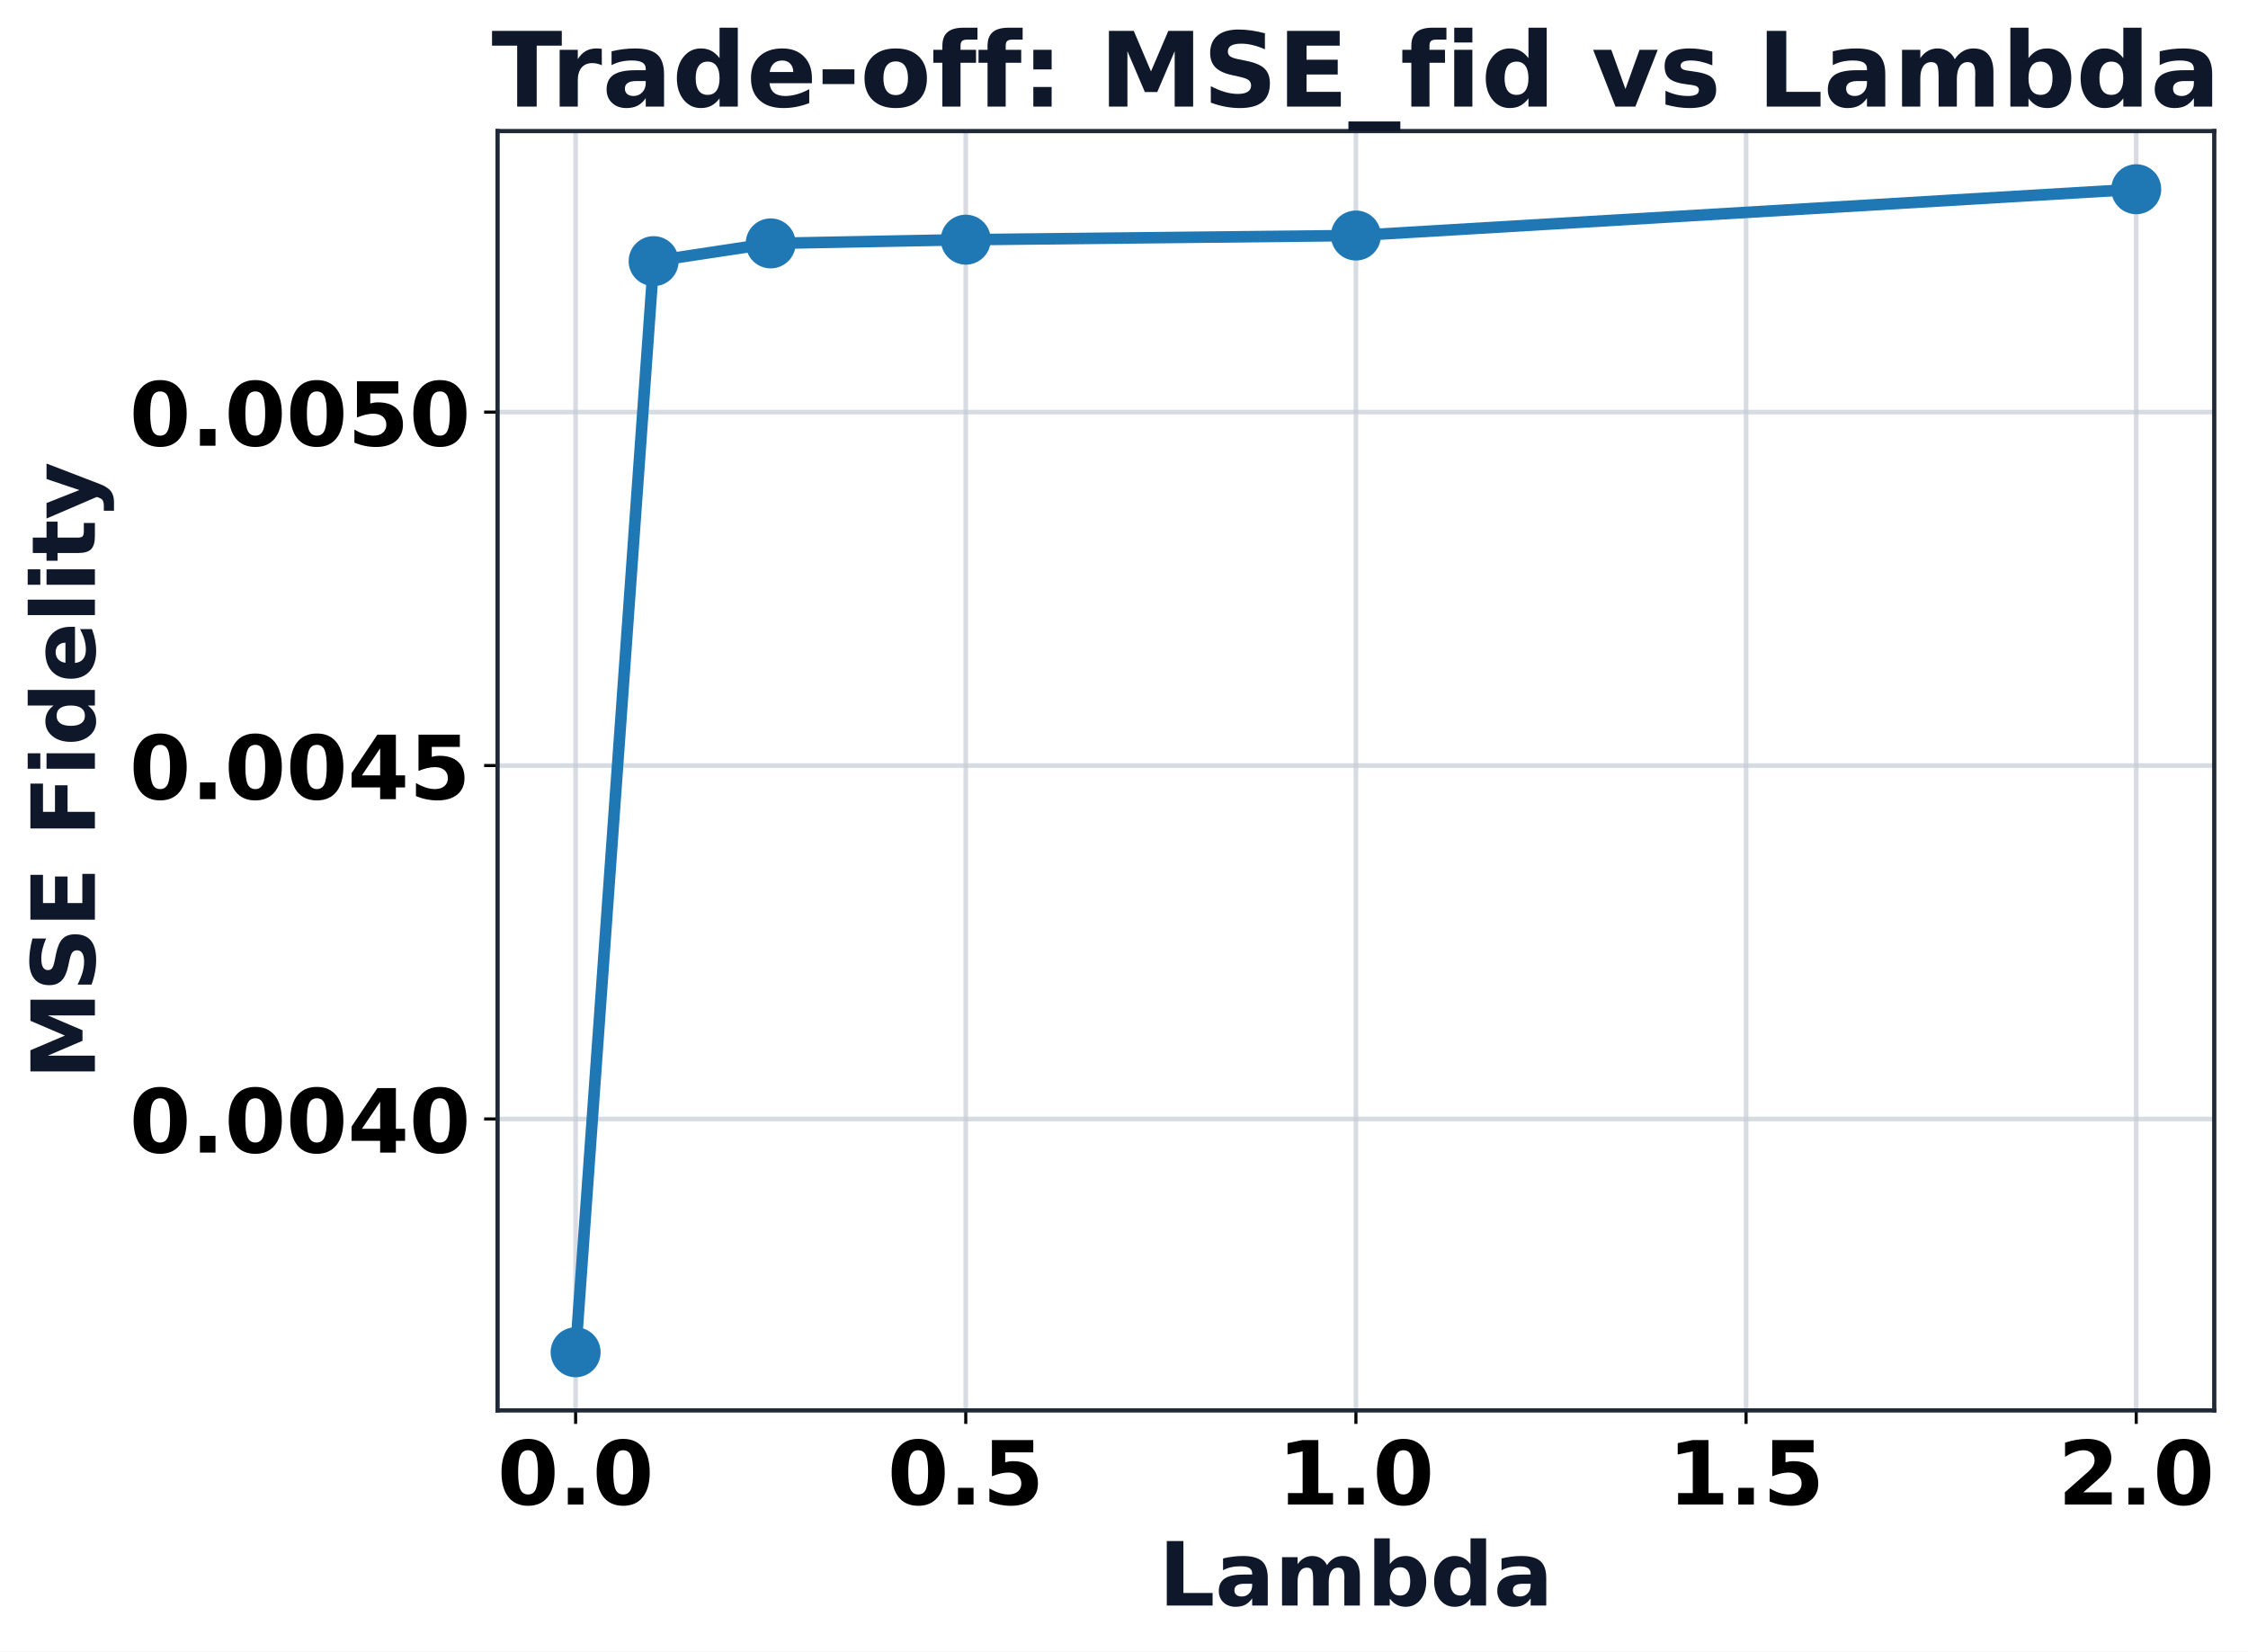
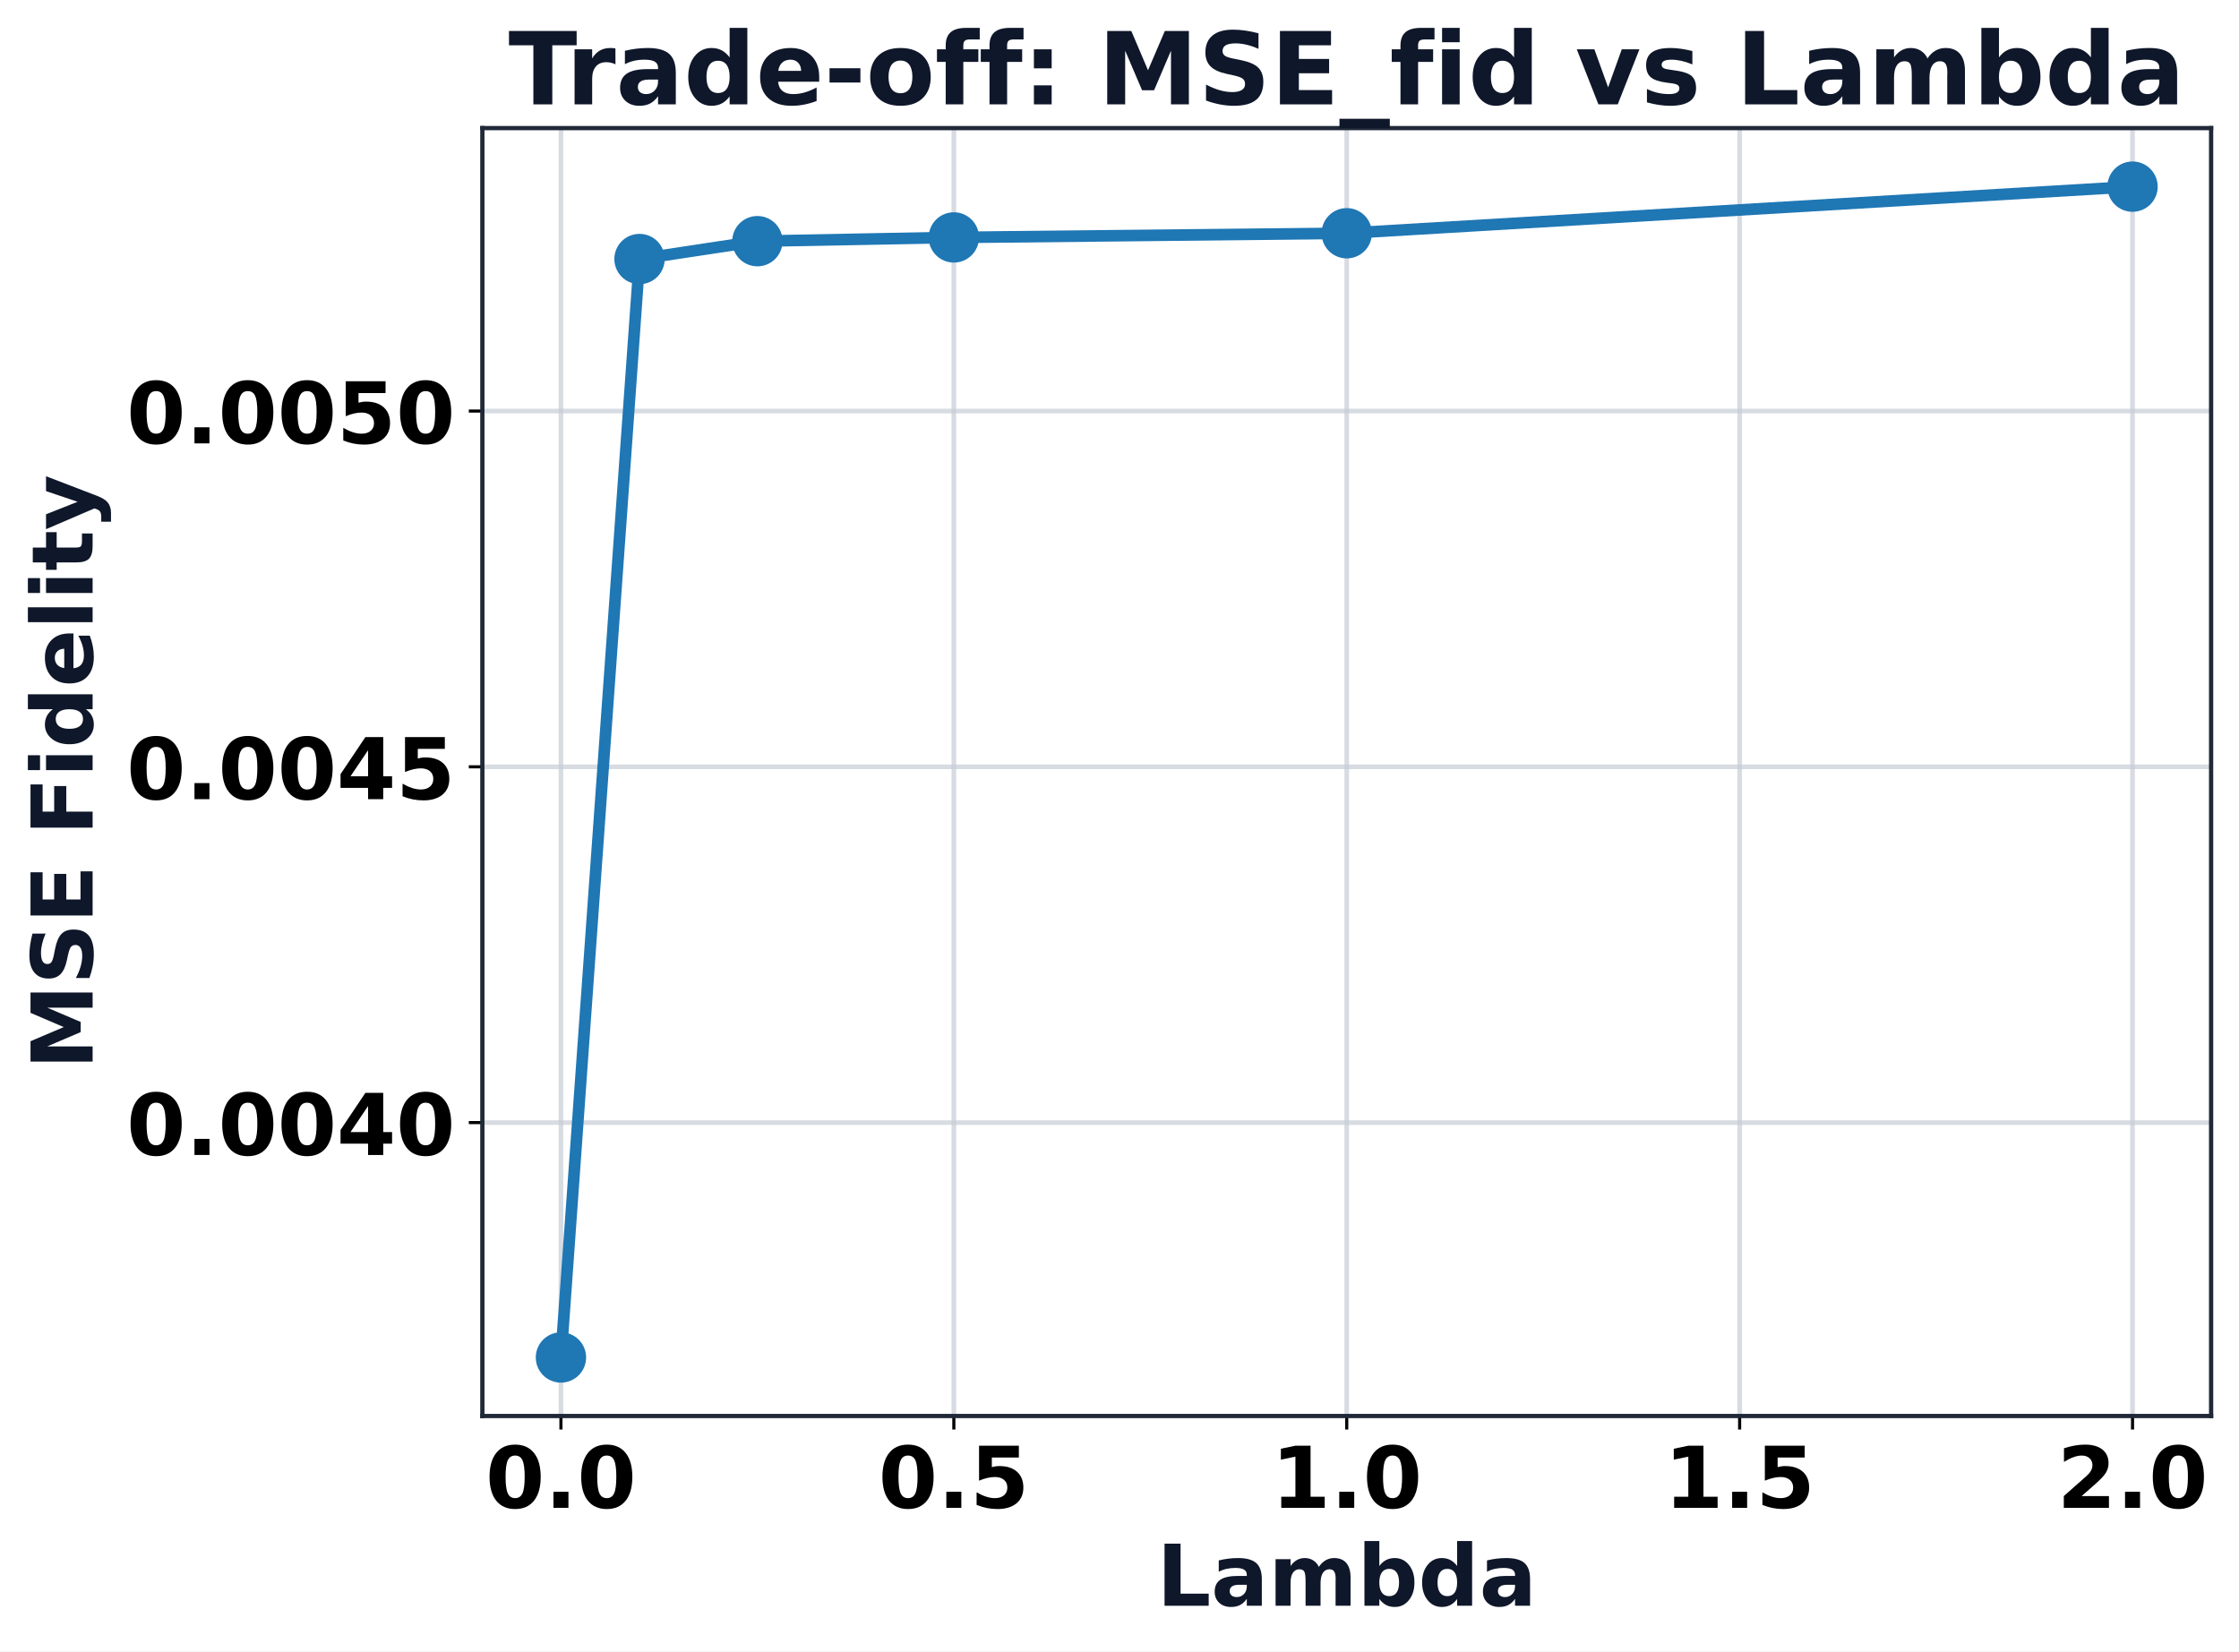
- <svg xmlns="http://www.w3.org/2000/svg" xmlns:xlink="http://www.w3.org/1999/xlink" width="584.566pt" height="429.441pt" viewBox="0 0 584.566 429.441" version="1.1">
+ <svg xmlns="http://www.w3.org/2000/svg" xmlns:xlink="http://www.w3.org/1999/xlink" width="578.156pt" height="426.51pt" viewBox="0 0 578.156 426.51" version="1.1">
  <defs>
    <style type="text/css">*{stroke-linejoin: round; stroke-linecap: butt}</style>
  </defs>
  <g id="figure_1">
    <g id="patch_1">
-       <path d="M 0 429.441  L 584.566 429.441  L 584.566 0  L 0 0  z " style="fill: #ffffff" />
+       <path d="M 0 426.51  L 578.156 426.51  L 578.156 0  L 0 0  z " style="fill: #ffffff" />
    </g>
    <g id="axes_1">
      <g id="patch_2">
-         <path d="M 129.391 366.722  L 575.791 366.722  L 575.791 34.082  L 129.391 34.082  z " style="fill: #ffffff" />
+         <path d="M 124.556 365.726  L 570.956 365.726  L 570.956 33.086  L 124.556 33.086  z " style="fill: #ffffff" />
      </g>
      <g id="matplotlib.axis_1">
        <g id="xtick_1">
          <g id="line2d_1">
-             <path d="M 149.682 366.722  L 149.682 34.082  " clip-path="url(#p99212f4042)" style="fill: none; stroke: #c7ccd6; stroke-opacity: 0.7; stroke-width: 1.2; stroke-linecap: square" />
+             <path d="M 144.847 365.726  L 144.847 33.086  " clip-path="url(#p67917d9fce)" style="fill: none; stroke: #c7ccd6; stroke-opacity: 0.7; stroke-width: 1.2; stroke-linecap: square" />
          </g>
          <g id="line2d_2">
            <defs>
-               <path id="me5bcc9598d" d="M 0 0  L 0 3.5  " style="stroke: #000000; stroke-width: 0.8" />
+               <path id="m9de50b1d83" d="M 0 0  L 0 3.5  " style="stroke: #000000; stroke-width: 0.8" />
            </defs>
            <g>
-               <use xlink:href="#me5bcc9598d" x="149.682" y="366.722" style="stroke: #000000; stroke-width: 0.8" />
+               <use xlink:href="#m9de50b1d83" x="144.847" y="365.726" style="stroke: #000000; stroke-width: 0.8" />
            </g>
          </g>
          <g id="text_1">
-             <g transform="translate(129.3104 391.1983) scale(0.23 -0.23)">
+             <g transform="translate(125.3617 389.4428) scale(0.22 -0.22)">
              <defs>
                <path id="DejaVuSans-Bold-30" d="M 2944 2338  Q 2944 3213 2780 3570  Q 2616 3928 2228 3928  Q 1841 3928 1675 3570  Q 1509 3213 1509 2338  Q 1509 1453 1675 1090  Q 1841 728 2228 728  Q 2613 728 2778 1090  Q 2944 1453 2944 2338  z M 4147 2328  Q 4147 1169 3647 539  Q 3147 -91 2228 -91  Q 1306 -91 806 539  Q 306 1169 306 2328  Q 306 3491 806 4120  Q 1306 4750 2228 4750  Q 3147 4750 3647 4120  Q 4147 3491 4147 2328  z " transform="scale(0.015625)" />
                <path id="DejaVuSans-Bold-2e" d="M 653 1209  L 1778 1209  L 1778 0  L 653 0  L 653 1209  z " transform="scale(0.015625)" />
              </defs>
              <use xlink:href="#DejaVuSans-Bold-30" />
              <use xlink:href="#DejaVuSans-Bold-2e" transform="translate(69.58008 0)" />
              <use xlink:href="#DejaVuSans-Bold-30" transform="translate(107.5684 0)" />
            </g>
          </g>
        </g>
        <g id="xtick_2">
          <g id="line2d_3">
-             <path d="M 251.136 366.722  L 251.136 34.082  " clip-path="url(#p99212f4042)" style="fill: none; stroke: #c7ccd6; stroke-opacity: 0.7; stroke-width: 1.2; stroke-linecap: square" />
+             <path d="M 246.302 365.726  L 246.302 33.086  " clip-path="url(#p67917d9fce)" style="fill: none; stroke: #c7ccd6; stroke-opacity: 0.7; stroke-width: 1.2; stroke-linecap: square" />
          </g>
          <g id="line2d_4">
            <g>
-               <use xlink:href="#me5bcc9598d" x="251.136" y="366.722" style="stroke: #000000; stroke-width: 0.8" />
+               <use xlink:href="#m9de50b1d83" x="246.302" y="365.726" style="stroke: #000000; stroke-width: 0.8" />
            </g>
          </g>
          <g id="text_2">
-             <g transform="translate(230.7649 391.1983) scale(0.23 -0.23)">
+             <g transform="translate(226.8162 389.4428) scale(0.22 -0.22)">
              <defs>
                <path id="DejaVuSans-Bold-35" d="M 678 4666  L 3669 4666  L 3669 3781  L 1638 3781  L 1638 3059  Q 1775 3097 1914 3117  Q 2053 3138 2203 3138  Q 3056 3138 3531 2711  Q 4006 2284 4006 1522  Q 4006 766 3489 337  Q 2972 -91 2053 -91  Q 1656 -91 1267 -14  Q 878 63 494 219  L 494 1166  Q 875 947 1217 837  Q 1559 728 1863 728  Q 2300 728 2551 942  Q 2803 1156 2803 1522  Q 2803 1891 2551 2103  Q 2300 2316 1863 2316  Q 1603 2316 1309 2248  Q 1016 2181 678 2041  L 678 4666  z " transform="scale(0.015625)" />
              </defs>
              <use xlink:href="#DejaVuSans-Bold-30" />
              <use xlink:href="#DejaVuSans-Bold-2e" transform="translate(69.58008 0)" />
              <use xlink:href="#DejaVuSans-Bold-35" transform="translate(107.5684 0)" />
            </g>
          </g>
        </g>
        <g id="xtick_3">
          <g id="line2d_5">
-             <path d="M 352.591 366.722  L 352.591 34.082  " clip-path="url(#p99212f4042)" style="fill: none; stroke: #c7ccd6; stroke-opacity: 0.7; stroke-width: 1.2; stroke-linecap: square" />
+             <path d="M 347.756 365.726  L 347.756 33.086  " clip-path="url(#p67917d9fce)" style="fill: none; stroke: #c7ccd6; stroke-opacity: 0.7; stroke-width: 1.2; stroke-linecap: square" />
          </g>
          <g id="line2d_6">
            <g>
-               <use xlink:href="#me5bcc9598d" x="352.591" y="366.722" style="stroke: #000000; stroke-width: 0.8" />
+               <use xlink:href="#m9de50b1d83" x="347.756" y="365.726" style="stroke: #000000; stroke-width: 0.8" />
            </g>
          </g>
          <g id="text_3">
-             <g transform="translate(332.2195 391.1983) scale(0.23 -0.23)">
+             <g transform="translate(328.2708 389.4428) scale(0.22 -0.22)">
              <defs>
                <path id="DejaVuSans-Bold-31" d="M 750 831  L 1813 831  L 1813 3847  L 722 3622  L 722 4441  L 1806 4666  L 2950 4666  L 2950 831  L 4013 831  L 4013 0  L 750 0  L 750 831  z " transform="scale(0.015625)" />
              </defs>
              <use xlink:href="#DejaVuSans-Bold-31" />
              <use xlink:href="#DejaVuSans-Bold-2e" transform="translate(69.58008 0)" />
              <use xlink:href="#DejaVuSans-Bold-30" transform="translate(107.5684 0)" />
            </g>
          </g>
        </g>
        <g id="xtick_4">
          <g id="line2d_7">
-             <path d="M 454.045 366.722  L 454.045 34.082  " clip-path="url(#p99212f4042)" style="fill: none; stroke: #c7ccd6; stroke-opacity: 0.7; stroke-width: 1.2; stroke-linecap: square" />
+             <path d="M 449.211 365.726  L 449.211 33.086  " clip-path="url(#p67917d9fce)" style="fill: none; stroke: #c7ccd6; stroke-opacity: 0.7; stroke-width: 1.2; stroke-linecap: square" />
          </g>
          <g id="line2d_8">
            <g>
-               <use xlink:href="#me5bcc9598d" x="454.045" y="366.722" style="stroke: #000000; stroke-width: 0.8" />
+               <use xlink:href="#m9de50b1d83" x="449.211" y="365.726" style="stroke: #000000; stroke-width: 0.8" />
            </g>
          </g>
          <g id="text_4">
-             <g transform="translate(433.674 391.1983) scale(0.23 -0.23)">
+             <g transform="translate(429.7253 389.4428) scale(0.22 -0.22)">
              <use xlink:href="#DejaVuSans-Bold-31" />
              <use xlink:href="#DejaVuSans-Bold-2e" transform="translate(69.58008 0)" />
              <use xlink:href="#DejaVuSans-Bold-35" transform="translate(107.5684 0)" />
            </g>
          </g>
        </g>
        <g id="xtick_5">
          <g id="line2d_9">
-             <path d="M 555.5 366.722  L 555.5 34.082  " clip-path="url(#p99212f4042)" style="fill: none; stroke: #c7ccd6; stroke-opacity: 0.7; stroke-width: 1.2; stroke-linecap: square" />
+             <path d="M 550.665 365.726  L 550.665 33.086  " clip-path="url(#p67917d9fce)" style="fill: none; stroke: #c7ccd6; stroke-opacity: 0.7; stroke-width: 1.2; stroke-linecap: square" />
          </g>
          <g id="line2d_10">
            <g>
-               <use xlink:href="#me5bcc9598d" x="555.5" y="366.722" style="stroke: #000000; stroke-width: 0.8" />
+               <use xlink:href="#m9de50b1d83" x="550.665" y="365.726" style="stroke: #000000; stroke-width: 0.8" />
            </g>
          </g>
          <g id="text_5">
-             <g transform="translate(535.1285 391.1983) scale(0.23 -0.23)">
+             <g transform="translate(531.1799 389.4428) scale(0.22 -0.22)">
              <defs>
                <path id="DejaVuSans-Bold-32" d="M 1844 884  L 3897 884  L 3897 0  L 506 0  L 506 884  L 2209 2388  Q 2438 2594 2547 2791  Q 2656 2988 2656 3200  Q 2656 3528 2436 3728  Q 2216 3928 1850 3928  Q 1569 3928 1234 3808  Q 900 3688 519 3450  L 519 4475  Q 925 4609 1322 4679  Q 1719 4750 2100 4750  Q 2938 4750 3402 4381  Q 3866 4013 3866 3353  Q 3866 2972 3669 2642  Q 3472 2313 2841 1759  L 1844 884  z " transform="scale(0.015625)" />
              </defs>
              <use xlink:href="#DejaVuSans-Bold-32" />
              <use xlink:href="#DejaVuSans-Bold-2e" transform="translate(69.58008 0)" />
              <use xlink:href="#DejaVuSans-Bold-30" transform="translate(107.5684 0)" />
            </g>
          </g>
        </g>
        <g id="text_6">
-           <g style="fill: #0f172a" transform="translate(301.2952 417.458) scale(0.23 -0.23)">
+           <g style="fill: #0f172a" transform="translate(298.6911 414.7347) scale(0.22 -0.22)">
            <defs>
              <path id="DejaVuSans-Bold-4c" d="M 588 4666  L 1791 4666  L 1791 909  L 3903 909  L 3903 0  L 588 0  L 588 4666  z " transform="scale(0.015625)" />
              <path id="DejaVuSans-Bold-61" d="M 2106 1575  Q 1756 1575 1579 1456  Q 1403 1338 1403 1106  Q 1403 894 1545 773  Q 1688 653 1941 653  Q 2256 653 2472 879  Q 2688 1106 2688 1447  L 2688 1575  L 2106 1575  z M 3816 1997  L 3816 0  L 2688 0  L 2688 519  Q 2463 200 2181 54  Q 1900 -91 1497 -91  Q 953 -91 614 226  Q 275 544 275 1050  Q 275 1666 698 1953  Q 1122 2241 2028 2241  L 2688 2241  L 2688 2328  Q 2688 2594 2478 2717  Q 2269 2841 1825 2841  Q 1466 2841 1156 2769  Q 847 2697 581 2553  L 581 3406  Q 941 3494 1303 3539  Q 1666 3584 2028 3584  Q 2975 3584 3395 3211  Q 3816 2838 3816 1997  z " transform="scale(0.015625)" />
              <path id="DejaVuSans-Bold-6d" d="M 3781 2919  Q 3994 3244 4286 3414  Q 4578 3584 4928 3584  Q 5531 3584 5847 3212  Q 6163 2841 6163 2131  L 6163 0  L 5038 0  L 5038 1825  Q 5041 1866 5042 1909  Q 5044 1953 5044 2034  Q 5044 2406 4934 2573  Q 4825 2741 4581 2741  Q 4263 2741 4089 2478  Q 3916 2216 3909 1719  L 3909 0  L 2784 0  L 2784 1825  Q 2784 2406 2684 2573  Q 2584 2741 2328 2741  Q 2006 2741 1831 2477  Q 1656 2213 1656 1722  L 1656 0  L 531 0  L 531 3500  L 1656 3500  L 1656 2988  Q 1863 3284 2130 3434  Q 2397 3584 2719 3584  Q 3081 3584 3359 3409  Q 3638 3234 3781 2919  z " transform="scale(0.015625)" />
              <path id="DejaVuSans-Bold-62" d="M 2400 722  Q 2759 722 2948 984  Q 3138 1247 3138 1747  Q 3138 2247 2948 2509  Q 2759 2772 2400 2772  Q 2041 2772 1848 2508  Q 1656 2244 1656 1747  Q 1656 1250 1848 986  Q 2041 722 2400 722  z M 1656 2988  Q 1888 3294 2169 3439  Q 2450 3584 2816 3584  Q 3463 3584 3878 3070  Q 4294 2556 4294 1747  Q 4294 938 3878 423  Q 3463 -91 2816 -91  Q 2450 -91 2169 54  Q 1888 200 1656 506  L 1656 0  L 538 0  L 538 4863  L 1656 4863  L 1656 2988  z " transform="scale(0.015625)" />
              <path id="DejaVuSans-Bold-64" d="M 2919 2988  L 2919 4863  L 4044 4863  L 4044 0  L 2919 0  L 2919 506  Q 2688 197 2409 53  Q 2131 -91 1766 -91  Q 1119 -91 703 423  Q 288 938 288 1747  Q 288 2556 703 3070  Q 1119 3584 1766 3584  Q 2128 3584 2408 3439  Q 2688 3294 2919 2988  z M 2181 722  Q 2541 722 2730 984  Q 2919 1247 2919 1747  Q 2919 2247 2730 2509  Q 2541 2772 2181 2772  Q 1825 2772 1636 2509  Q 1447 2247 1447 1747  Q 1447 1247 1636 984  Q 1825 722 2181 722  z " transform="scale(0.015625)" />
            </defs>
            <use xlink:href="#DejaVuSans-Bold-4c" />
            <use xlink:href="#DejaVuSans-Bold-61" transform="translate(63.7207 0)" />
            <use xlink:href="#DejaVuSans-Bold-6d" transform="translate(131.2012 0)" />
            <use xlink:href="#DejaVuSans-Bold-62" transform="translate(235.4004 0)" />
            <use xlink:href="#DejaVuSans-Bold-64" transform="translate(306.9824 0)" />
            <use xlink:href="#DejaVuSans-Bold-61" transform="translate(378.5645 0)" />
          </g>
        </g>
      </g>
      <g id="matplotlib.axis_2">
        <g id="ytick_1">
          <g id="line2d_11">
-             <path d="M 129.391 290.944  L 575.791 290.944  " clip-path="url(#p99212f4042)" style="fill: none; stroke: #c7ccd6; stroke-opacity: 0.7; stroke-width: 1.2; stroke-linecap: square" />
+             <path d="M 124.556 289.948  L 570.956 289.948  " clip-path="url(#p67917d9fce)" style="fill: none; stroke: #c7ccd6; stroke-opacity: 0.7; stroke-width: 1.2; stroke-linecap: square" />
          </g>
          <g id="line2d_12">
            <defs>
-               <path id="m454de76ad2" d="M 0 0  L -3.5 0  " style="stroke: #000000; stroke-width: 0.8" />
+               <path id="m4a85874a8c" d="M 0 0  L -3.5 0  " style="stroke: #000000; stroke-width: 0.8" />
            </defs>
            <g>
-               <use xlink:href="#m454de76ad2" x="129.391" y="290.944" style="stroke: #000000; stroke-width: 0.8" />
+               <use xlink:href="#m4a85874a8c" x="124.556" y="289.948" style="stroke: #000000; stroke-width: 0.8" />
            </g>
          </g>
          <g id="text_7">
-             <g transform="translate(33.63938 299.6817) scale(0.23 -0.23)">
+             <g transform="translate(32.66375 298.3062) scale(0.22 -0.22)">
              <defs>
                <path id="DejaVuSans-Bold-34" d="M 2356 3675  L 1038 1722  L 2356 1722  L 2356 3675  z M 2156 4666  L 3494 4666  L 3494 1722  L 4159 1722  L 4159 850  L 3494 850  L 3494 0  L 2356 0  L 2356 850  L 288 850  L 288 1881  L 2156 4666  z " transform="scale(0.015625)" />
              </defs>
              <use xlink:href="#DejaVuSans-Bold-30" />
              <use xlink:href="#DejaVuSans-Bold-2e" transform="translate(69.58008 0)" />
              <use xlink:href="#DejaVuSans-Bold-30" transform="translate(107.5684 0)" />
              <use xlink:href="#DejaVuSans-Bold-30" transform="translate(177.1484 0)" />
              <use xlink:href="#DejaVuSans-Bold-34" transform="translate(246.7285 0)" />
              <use xlink:href="#DejaVuSans-Bold-30" transform="translate(316.3086 0)" />
            </g>
          </g>
        </g>
        <g id="ytick_2">
          <g id="line2d_13">
-             <path d="M 129.391 199.049  L 575.791 199.049  " clip-path="url(#p99212f4042)" style="fill: none; stroke: #c7ccd6; stroke-opacity: 0.7; stroke-width: 1.2; stroke-linecap: square" />
+             <path d="M 124.556 198.054  L 570.956 198.054  " clip-path="url(#p67917d9fce)" style="fill: none; stroke: #c7ccd6; stroke-opacity: 0.7; stroke-width: 1.2; stroke-linecap: square" />
          </g>
          <g id="line2d_14">
            <g>
-               <use xlink:href="#m454de76ad2" x="129.391" y="199.049" style="stroke: #000000; stroke-width: 0.8" />
+               <use xlink:href="#m4a85874a8c" x="124.556" y="198.054" style="stroke: #000000; stroke-width: 0.8" />
            </g>
          </g>
          <g id="text_8">
-             <g transform="translate(33.63938 207.7875) scale(0.23 -0.23)">
+             <g transform="translate(32.66375 206.412) scale(0.22 -0.22)">
              <use xlink:href="#DejaVuSans-Bold-30" />
              <use xlink:href="#DejaVuSans-Bold-2e" transform="translate(69.58008 0)" />
              <use xlink:href="#DejaVuSans-Bold-30" transform="translate(107.5684 0)" />
              <use xlink:href="#DejaVuSans-Bold-30" transform="translate(177.1484 0)" />
              <use xlink:href="#DejaVuSans-Bold-34" transform="translate(246.7285 0)" />
              <use xlink:href="#DejaVuSans-Bold-35" transform="translate(316.3086 0)" />
            </g>
          </g>
        </g>
        <g id="ytick_3">
          <g id="line2d_15">
-             <path d="M 129.391 107.155  L 575.791 107.155  " clip-path="url(#p99212f4042)" style="fill: none; stroke: #c7ccd6; stroke-opacity: 0.7; stroke-width: 1.2; stroke-linecap: square" />
+             <path d="M 124.556 106.16  L 570.956 106.16  " clip-path="url(#p67917d9fce)" style="fill: none; stroke: #c7ccd6; stroke-opacity: 0.7; stroke-width: 1.2; stroke-linecap: square" />
          </g>
          <g id="line2d_16">
            <g>
-               <use xlink:href="#m454de76ad2" x="129.391" y="107.155" style="stroke: #000000; stroke-width: 0.8" />
+               <use xlink:href="#m4a85874a8c" x="124.556" y="106.16" style="stroke: #000000; stroke-width: 0.8" />
            </g>
          </g>
          <g id="text_9">
-             <g transform="translate(33.63938 115.8933) scale(0.23 -0.23)">
+             <g transform="translate(32.66375 114.5178) scale(0.22 -0.22)">
              <use xlink:href="#DejaVuSans-Bold-30" />
              <use xlink:href="#DejaVuSans-Bold-2e" transform="translate(69.58008 0)" />
              <use xlink:href="#DejaVuSans-Bold-30" transform="translate(107.5684 0)" />
              <use xlink:href="#DejaVuSans-Bold-30" transform="translate(177.1484 0)" />
              <use xlink:href="#DejaVuSans-Bold-35" transform="translate(246.7285 0)" />
              <use xlink:href="#DejaVuSans-Bold-30" transform="translate(316.3086 0)" />
            </g>
          </g>
        </g>
        <g id="text_10">
-           <g style="fill: #0f172a" transform="translate(24.67641 280.6952) rotate(-90) scale(0.23 -0.23)">
+           <g style="fill: #0f172a" transform="translate(23.91656 276.2086) rotate(-90) scale(0.22 -0.22)">
            <defs>
              <path id="DejaVuSans-Bold-4d" d="M 588 4666  L 2119 4666  L 3181 2169  L 4250 4666  L 5778 4666  L 5778 0  L 4641 0  L 4641 3413  L 3566 897  L 2803 897  L 1728 3413  L 1728 0  L 588 0  L 588 4666  z " transform="scale(0.015625)" />
              <path id="DejaVuSans-Bold-53" d="M 3834 4519  L 3834 3531  Q 3450 3703 3084 3790  Q 2719 3878 2394 3878  Q 1963 3878 1756 3759  Q 1550 3641 1550 3391  Q 1550 3203 1689 3098  Q 1828 2994 2194 2919  L 2706 2816  Q 3484 2659 3812 2340  Q 4141 2022 4141 1434  Q 4141 663 3683 286  Q 3225 -91 2284 -91  Q 1841 -91 1394 -6  Q 947 78 500 244  L 500 1259  Q 947 1022 1364 901  Q 1781 781 2169 781  Q 2563 781 2772 912  Q 2981 1044 2981 1288  Q 2981 1506 2839 1625  Q 2697 1744 2272 1838  L 1806 1941  Q 1106 2091 782 2419  Q 459 2747 459 3303  Q 459 4000 909 4375  Q 1359 4750 2203 4750  Q 2588 4750 2994 4692  Q 3400 4634 3834 4519  z " transform="scale(0.015625)" />
              <path id="DejaVuSans-Bold-45" d="M 588 4666  L 3834 4666  L 3834 3756  L 1791 3756  L 1791 2888  L 3713 2888  L 3713 1978  L 1791 1978  L 1791 909  L 3903 909  L 3903 0  L 588 0  L 588 4666  z " transform="scale(0.015625)" />
              <path id="DejaVuSans-Bold-20" transform="scale(0.015625)" />
              <path id="DejaVuSans-Bold-46" d="M 588 4666  L 3834 4666  L 3834 3756  L 1791 3756  L 1791 2888  L 3713 2888  L 3713 1978  L 1791 1978  L 1791 0  L 588 0  L 588 4666  z " transform="scale(0.015625)" />
              <path id="DejaVuSans-Bold-69" d="M 538 3500  L 1656 3500  L 1656 0  L 538 0  L 538 3500  z M 538 4863  L 1656 4863  L 1656 3950  L 538 3950  L 538 4863  z " transform="scale(0.015625)" />
              <path id="DejaVuSans-Bold-65" d="M 4031 1759  L 4031 1441  L 1416 1441  Q 1456 1047 1700 850  Q 1944 653 2381 653  Q 2734 653 3104 758  Q 3475 863 3866 1075  L 3866 213  Q 3469 63 3072 -14  Q 2675 -91 2278 -91  Q 1328 -91 801 392  Q 275 875 275 1747  Q 275 2603 792 3093  Q 1309 3584 2216 3584  Q 3041 3584 3536 3087  Q 4031 2591 4031 1759  z M 2881 2131  Q 2881 2450 2695 2645  Q 2509 2841 2209 2841  Q 1884 2841 1681 2658  Q 1478 2475 1428 2131  L 2881 2131  z " transform="scale(0.015625)" />
              <path id="DejaVuSans-Bold-6c" d="M 538 4863  L 1656 4863  L 1656 0  L 538 0  L 538 4863  z " transform="scale(0.015625)" />
              <path id="DejaVuSans-Bold-74" d="M 1759 4494  L 1759 3500  L 2913 3500  L 2913 2700  L 1759 2700  L 1759 1216  Q 1759 972 1856 886  Q 1953 800 2241 800  L 2816 800  L 2816 0  L 1856 0  Q 1194 0 917 276  Q 641 553 641 1216  L 641 2700  L 84 2700  L 84 3500  L 641 3500  L 641 4494  L 1759 4494  z " transform="scale(0.015625)" />
              <path id="DejaVuSans-Bold-79" d="M 78 3500  L 1197 3500  L 2138 1125  L 2938 3500  L 4056 3500  L 2584 -331  Q 2363 -916 2067 -1148  Q 1772 -1381 1288 -1381  L 641 -1381  L 641 -647  L 991 -647  Q 1275 -647 1404 -556  Q 1534 -466 1606 -231  L 1638 -134  L 78 3500  z " transform="scale(0.015625)" />
            </defs>
            <use xlink:href="#DejaVuSans-Bold-4d" />
            <use xlink:href="#DejaVuSans-Bold-53" transform="translate(99.51172 0)" />
            <use xlink:href="#DejaVuSans-Bold-45" transform="translate(171.5332 0)" />
            <use xlink:href="#DejaVuSans-Bold-20" transform="translate(239.8438 0)" />
            <use xlink:href="#DejaVuSans-Bold-46" transform="translate(274.6582 0)" />
            <use xlink:href="#DejaVuSans-Bold-69" transform="translate(342.9688 0)" />
            <use xlink:href="#DejaVuSans-Bold-64" transform="translate(377.2461 0)" />
            <use xlink:href="#DejaVuSans-Bold-65" transform="translate(448.8281 0)" />
            <use xlink:href="#DejaVuSans-Bold-6c" transform="translate(516.6504 0)" />
            <use xlink:href="#DejaVuSans-Bold-69" transform="translate(550.9277 0)" />
            <use xlink:href="#DejaVuSans-Bold-74" transform="translate(585.2051 0)" />
            <use xlink:href="#DejaVuSans-Bold-79" transform="translate(633.0078 0)" />
          </g>
        </g>
      </g>
      <g id="line2d_17">
-         <path d="M 149.682 351.602  L 169.972 67.898  L 200.409 63.284  L 251.136 62.318  L 352.591 61.238  L 555.5 49.202  " clip-path="url(#p99212f4042)" style="fill: none; stroke: #1f77b4; stroke-width: 3; stroke-linecap: square" />
+         <path d="M 144.847 350.606  L 165.138 66.902  L 195.574 62.289  L 246.302 61.323  L 347.756 60.243  L 550.665 48.206  " clip-path="url(#p67917d9fce)" style="fill: none; stroke: #1f77b4; stroke-width: 3; stroke-linecap: square" />
        <defs>
-           <path id="m11ea28588a" d="M 0 6  C 1.591 6 3.117 5.368 4.243 4.243  C 5.368 3.117 6 1.591 6 0  C 6 -1.591 5.368 -3.117 4.243 -4.243  C 3.117 -5.368 1.591 -6 0 -6  C -1.591 -6 -3.117 -5.368 -4.243 -4.243  C -5.368 -3.117 -6 -1.591 -6 0  C -6 1.591 -5.368 3.117 -4.243 4.243  C -3.117 5.368 -1.591 6 0 6  z " style="stroke: #1f77b4" />
+           <path id="ma1905bc1e7" d="M 0 6  C 1.591 6 3.117 5.368 4.243 4.243  C 5.368 3.117 6 1.591 6 0  C 6 -1.591 5.368 -3.117 4.243 -4.243  C 3.117 -5.368 1.591 -6 0 -6  C -1.591 -6 -3.117 -5.368 -4.243 -4.243  C -5.368 -3.117 -6 -1.591 -6 0  C -6 1.591 -5.368 3.117 -4.243 4.243  C -3.117 5.368 -1.591 6 0 6  z " style="stroke: #1f77b4" />
        </defs>
-         <g clip-path="url(#p99212f4042)">
-           <use xlink:href="#m11ea28588a" x="149.682" y="351.602" style="fill: #1f77b4; stroke: #1f77b4" />
-           <use xlink:href="#m11ea28588a" x="169.972" y="67.898" style="fill: #1f77b4; stroke: #1f77b4" />
-           <use xlink:href="#m11ea28588a" x="200.409" y="63.284" style="fill: #1f77b4; stroke: #1f77b4" />
-           <use xlink:href="#m11ea28588a" x="251.136" y="62.318" style="fill: #1f77b4; stroke: #1f77b4" />
-           <use xlink:href="#m11ea28588a" x="352.591" y="61.238" style="fill: #1f77b4; stroke: #1f77b4" />
-           <use xlink:href="#m11ea28588a" x="555.5" y="49.202" style="fill: #1f77b4; stroke: #1f77b4" />
+         <g clip-path="url(#p67917d9fce)">
+           <use xlink:href="#ma1905bc1e7" x="144.847" y="350.606" style="fill: #1f77b4; stroke: #1f77b4" />
+           <use xlink:href="#ma1905bc1e7" x="165.138" y="66.902" style="fill: #1f77b4; stroke: #1f77b4" />
+           <use xlink:href="#ma1905bc1e7" x="195.574" y="62.289" style="fill: #1f77b4; stroke: #1f77b4" />
+           <use xlink:href="#ma1905bc1e7" x="246.302" y="61.323" style="fill: #1f77b4; stroke: #1f77b4" />
+           <use xlink:href="#ma1905bc1e7" x="347.756" y="60.243" style="fill: #1f77b4; stroke: #1f77b4" />
+           <use xlink:href="#ma1905bc1e7" x="550.665" y="48.206" style="fill: #1f77b4; stroke: #1f77b4" />
        </g>
      </g>
      <g id="patch_3">
-         <path d="M 129.391 366.722  L 129.391 34.082  " style="fill: none; stroke: #1f2937; stroke-width: 1.1; stroke-linejoin: miter; stroke-linecap: square" />
+         <path d="M 124.556 365.726  L 124.556 33.086  " style="fill: none; stroke: #1f2937; stroke-width: 1.1; stroke-linejoin: miter; stroke-linecap: square" />
      </g>
      <g id="patch_4">
-         <path d="M 575.791 366.722  L 575.791 34.082  " style="fill: none; stroke: #1f2937; stroke-width: 1.1; stroke-linejoin: miter; stroke-linecap: square" />
+         <path d="M 570.956 365.726  L 570.956 33.086  " style="fill: none; stroke: #1f2937; stroke-width: 1.1; stroke-linejoin: miter; stroke-linecap: square" />
      </g>
      <g id="patch_5">
-         <path d="M 129.391 366.722  L 575.791 366.722  " style="fill: none; stroke: #1f2937; stroke-width: 1.1; stroke-linejoin: miter; stroke-linecap: square" />
+         <path d="M 124.556 365.726  L 570.956 365.726  " style="fill: none; stroke: #1f2937; stroke-width: 1.1; stroke-linejoin: miter; stroke-linecap: square" />
      </g>
      <g id="patch_6">
-         <path d="M 129.391 34.082  L 575.791 34.082  " style="fill: none; stroke: #1f2937; stroke-width: 1.1; stroke-linejoin: miter; stroke-linecap: square" />
+         <path d="M 124.556 33.086  L 570.956 33.086  " style="fill: none; stroke: #1f2937; stroke-width: 1.1; stroke-linejoin: miter; stroke-linecap: square" />
      </g>
      <g id="text_11">
-         <g style="fill: #0f172a" transform="translate(127.8156 27.71578) scale(0.27 -0.27)">
+         <g style="fill: #0f172a" transform="translate(131.3063 26.95594) scale(0.26 -0.26)">
          <defs>
            <path id="DejaVuSans-Bold-54" d="M 31 4666  L 4331 4666  L 4331 3756  L 2784 3756  L 2784 0  L 1581 0  L 1581 3756  L 31 3756  L 31 4666  z " transform="scale(0.015625)" />
            <path id="DejaVuSans-Bold-72" d="M 3138 2547  Q 2991 2616 2845 2648  Q 2700 2681 2553 2681  Q 2122 2681 1889 2404  Q 1656 2128 1656 1613  L 1656 0  L 538 0  L 538 3500  L 1656 3500  L 1656 2925  Q 1872 3269 2151 3426  Q 2431 3584 2822 3584  Q 2878 3584 2943 3579  Q 3009 3575 3134 3559  L 3138 2547  z " transform="scale(0.015625)" />
            <path id="DejaVuSans-Bold-2d" d="M 347 2297  L 2309 2297  L 2309 1388  L 347 1388  L 347 2297  z " transform="scale(0.015625)" />
            <path id="DejaVuSans-Bold-6f" d="M 2203 2784  Q 1831 2784 1636 2517  Q 1441 2250 1441 1747  Q 1441 1244 1636 976  Q 1831 709 2203 709  Q 2569 709 2762 976  Q 2956 1244 2956 1747  Q 2956 2250 2762 2517  Q 2569 2784 2203 2784  z M 2203 3584  Q 3106 3584 3614 3096  Q 4122 2609 4122 1747  Q 4122 884 3614 396  Q 3106 -91 2203 -91  Q 1297 -91 786 396  Q 275 884 275 1747  Q 275 2609 786 3096  Q 1297 3584 2203 3584  z " transform="scale(0.015625)" />
            <path id="DejaVuSans-Bold-66" d="M 2841 4863  L 2841 4128  L 2222 4128  Q 1984 4128 1890 4042  Q 1797 3956 1797 3744  L 1797 3500  L 2753 3500  L 2753 2700  L 1797 2700  L 1797 0  L 678 0  L 678 2700  L 122 2700  L 122 3500  L 678 3500  L 678 3744  Q 678 4316 997 4589  Q 1316 4863 1984 4863  L 2841 4863  z " transform="scale(0.015625)" />
            <path id="DejaVuSans-Bold-3a" d="M 716 3500  L 1844 3500  L 1844 2291  L 716 2291  L 716 3500  z M 716 1209  L 1844 1209  L 1844 0  L 716 0  L 716 1209  z " transform="scale(0.015625)" />
            <path id="DejaVuSans-Bold-5f" d="M 3200 -916  L 3200 -1509  L 0 -1509  L 0 -916  L 3200 -916  z " transform="scale(0.015625)" />
            <path id="DejaVuSans-Bold-76" d="M 97 3500  L 1216 3500  L 2088 1081  L 2956 3500  L 4078 3500  L 2700 0  L 1472 0  L 97 3500  z " transform="scale(0.015625)" />
            <path id="DejaVuSans-Bold-73" d="M 3272 3391  L 3272 2541  Q 2913 2691 2578 2766  Q 2244 2841 1947 2841  Q 1628 2841 1473 2761  Q 1319 2681 1319 2516  Q 1319 2381 1436 2309  Q 1553 2238 1856 2203  L 2053 2175  Q 2913 2066 3209 1816  Q 3506 1566 3506 1031  Q 3506 472 3093 190  Q 2681 -91 1863 -91  Q 1516 -91 1145 -36  Q 775 19 384 128  L 384 978  Q 719 816 1070 734  Q 1422 653 1784 653  Q 2113 653 2278 743  Q 2444 834 2444 1013  Q 2444 1163 2330 1236  Q 2216 1309 1875 1350  L 1678 1375  Q 931 1469 631 1722  Q 331 1975 331 2491  Q 331 3047 712 3315  Q 1094 3584 1881 3584  Q 2191 3584 2531 3537  Q 2872 3491 3272 3391  z " transform="scale(0.015625)" />
          </defs>
          <use xlink:href="#DejaVuSans-Bold-54" />
          <use xlink:href="#DejaVuSans-Bold-72" transform="translate(57.21289 0)" />
          <use xlink:href="#DejaVuSans-Bold-61" transform="translate(106.5293 0)" />
          <use xlink:href="#DejaVuSans-Bold-64" transform="translate(174.0098 0)" />
          <use xlink:href="#DejaVuSans-Bold-65" transform="translate(245.5918 0)" />
          <use xlink:href="#DejaVuSans-Bold-2d" transform="translate(313.4141 0)" />
          <use xlink:href="#DejaVuSans-Bold-6f" transform="translate(354.918 0)" />
          <use xlink:href="#DejaVuSans-Bold-66" transform="translate(423.6191 0)" />
          <use xlink:href="#DejaVuSans-Bold-66" transform="translate(467.125 0)" />
          <use xlink:href="#DejaVuSans-Bold-3a" transform="translate(510.6309 0)" />
          <use xlink:href="#DejaVuSans-Bold-20" transform="translate(550.6211 0)" />
          <use xlink:href="#DejaVuSans-Bold-4d" transform="translate(585.4355 0)" />
          <use xlink:href="#DejaVuSans-Bold-53" transform="translate(684.9473 0)" />
          <use xlink:href="#DejaVuSans-Bold-45" transform="translate(756.9688 0)" />
          <use xlink:href="#DejaVuSans-Bold-5f" transform="translate(825.2793 0)" />
          <use xlink:href="#DejaVuSans-Bold-66" transform="translate(875.2793 0)" />
          <use xlink:href="#DejaVuSans-Bold-69" transform="translate(918.7852 0)" />
          <use xlink:href="#DejaVuSans-Bold-64" transform="translate(953.0625 0)" />
          <use xlink:href="#DejaVuSans-Bold-20" transform="translate(1024.645 0)" />
          <use xlink:href="#DejaVuSans-Bold-76" transform="translate(1059.459 0)" />
          <use xlink:href="#DejaVuSans-Bold-73" transform="translate(1124.645 0)" />
          <use xlink:href="#DejaVuSans-Bold-20" transform="translate(1184.166 0)" />
          <use xlink:href="#DejaVuSans-Bold-4c" transform="translate(1218.98 0)" />
          <use xlink:href="#DejaVuSans-Bold-61" transform="translate(1282.701 0)" />
          <use xlink:href="#DejaVuSans-Bold-6d" transform="translate(1350.182 0)" />
          <use xlink:href="#DejaVuSans-Bold-62" transform="translate(1454.381 0)" />
          <use xlink:href="#DejaVuSans-Bold-64" transform="translate(1525.963 0)" />
          <use xlink:href="#DejaVuSans-Bold-61" transform="translate(1597.545 0)" />
        </g>
      </g>
    </g>
  </g>
  <defs>
-     <clipPath id="p99212f4042">
-       <rect x="129.391" y="34.082" width="446.4" height="332.64" />
+     <clipPath id="p67917d9fce">
+       <rect x="124.556" y="33.086" width="446.4" height="332.64" />
    </clipPath>
  </defs>
</svg>
